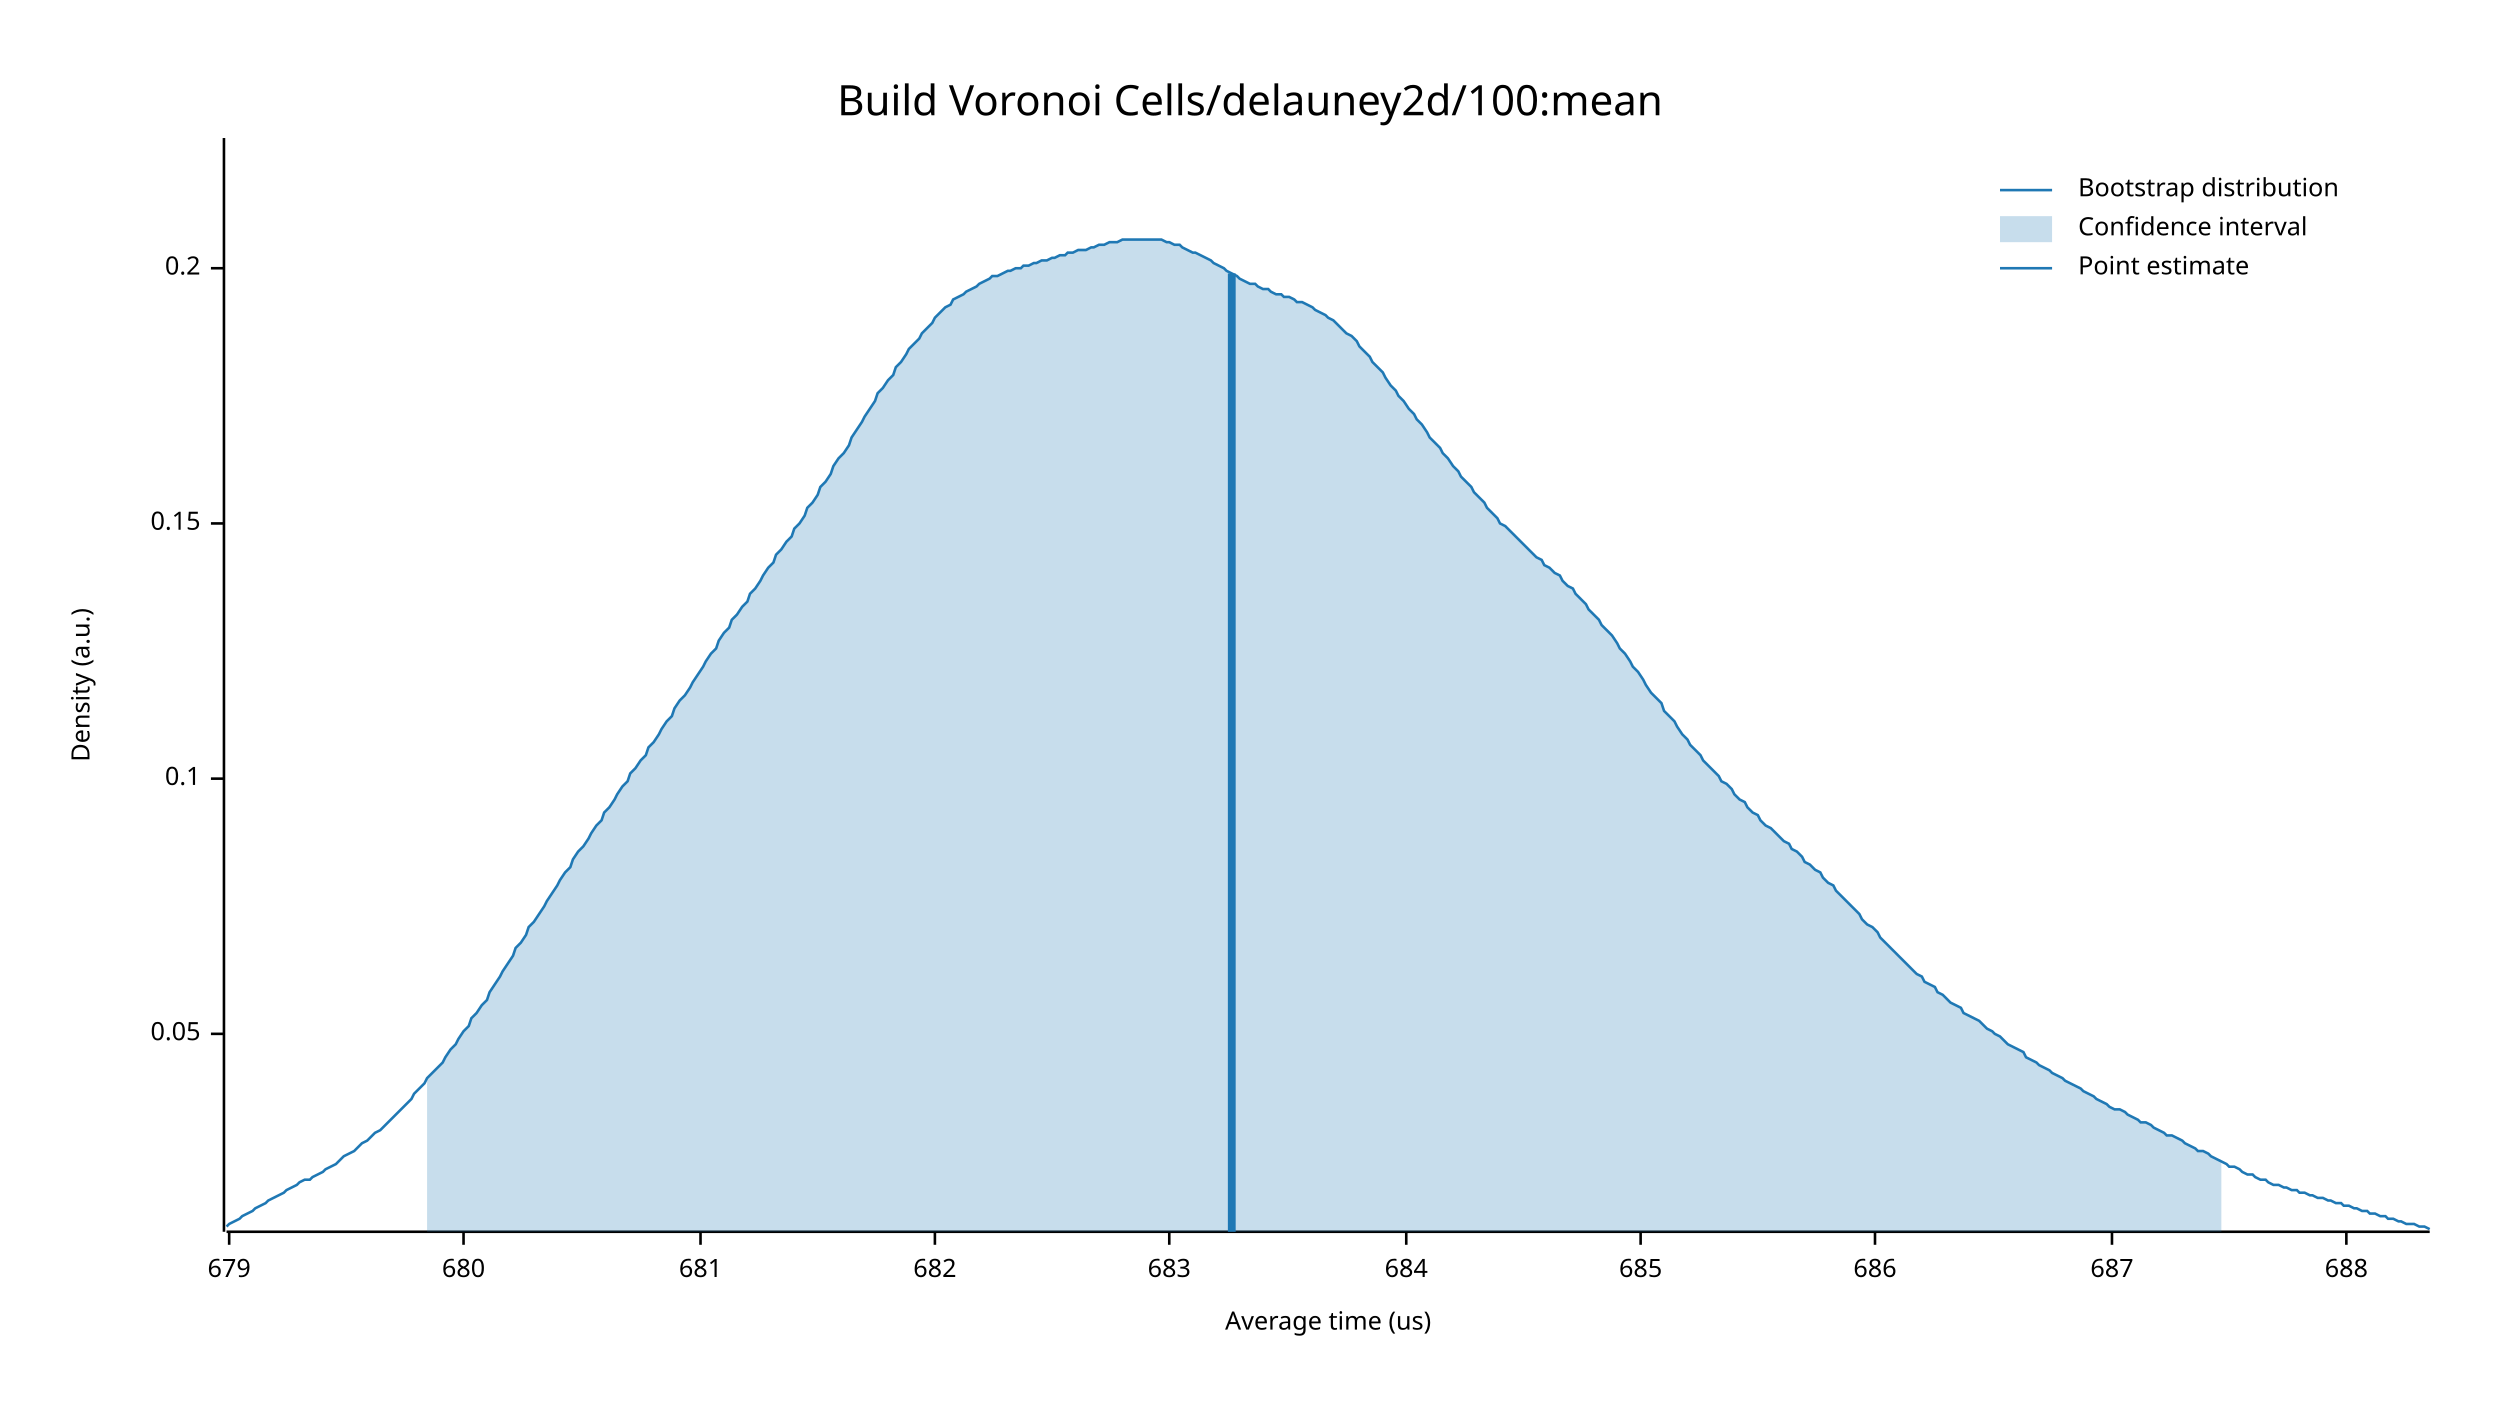
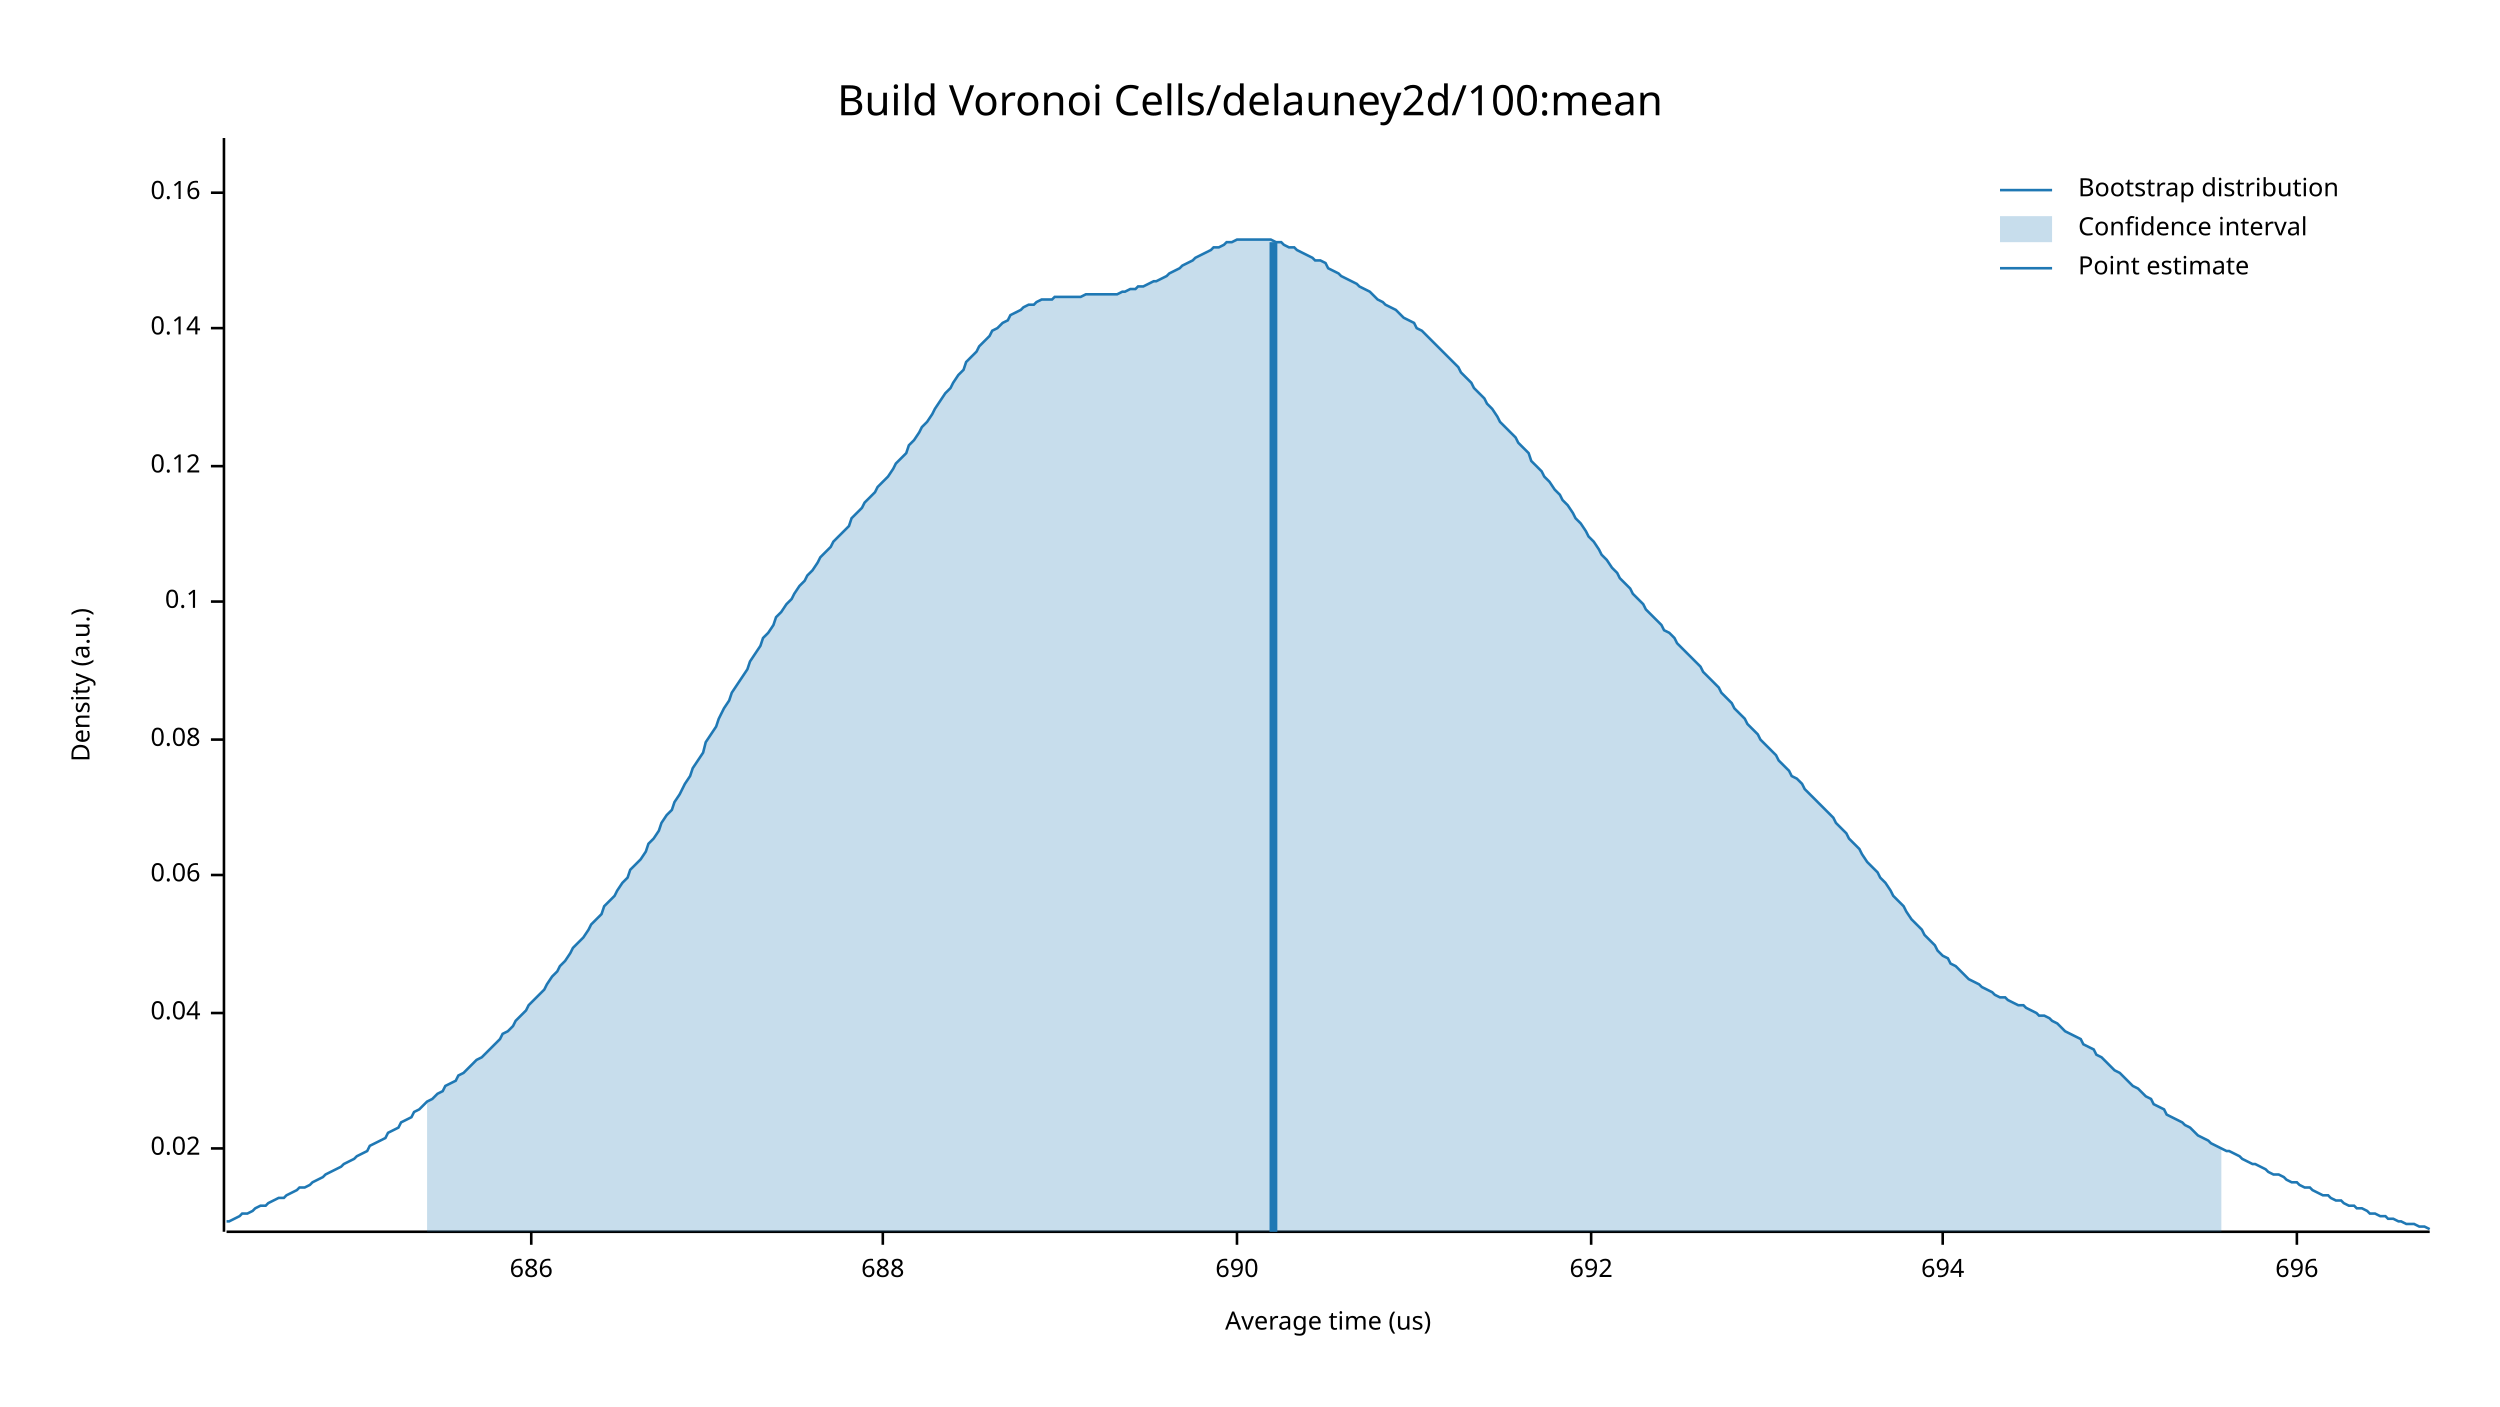
<svg xmlns="http://www.w3.org/2000/svg" width="960" height="540" viewBox="0 0 960 540">
  <text x="480" y="32" dy="0.76em" text-anchor="middle" font-family="sans-serif" font-size="16.129" opacity="1" fill="#000000">
Build Voronoi Cells/delauney2d/100:mean
</text>
  <text x="27" y="263" dy="0.76em" text-anchor="middle" font-family="sans-serif" font-size="9.677" opacity="1" fill="#000000" transform="rotate(270, 27, 263)">
Density (a.u.)
</text>
  <text x="510" y="513" dy="-0.5ex" text-anchor="middle" font-family="sans-serif" font-size="9.677" opacity="1" fill="#000000">
Average time (us)
</text>
  <polyline fill="none" opacity="1" stroke="#000000" stroke-width="1" points="86,53 86,473 " />
-   <text x="77" y="397" dy="0.5ex" text-anchor="end" font-family="sans-serif" font-size="9.677" opacity="1" fill="#000000">
- 0.05
+   <text x="77" y="441" dy="0.5ex" text-anchor="end" font-family="sans-serif" font-size="9.677" opacity="1" fill="#000000">
+ 0.02
</text>
-   <polyline fill="none" opacity="1" stroke="#000000" stroke-width="1" points="81,397 86,397 " />
-   <text x="77" y="299" dy="0.5ex" text-anchor="end" font-family="sans-serif" font-size="9.677" opacity="1" fill="#000000">
+   <polyline fill="none" opacity="1" stroke="#000000" stroke-width="1" points="81,441 86,441 " />
+   <text x="77" y="389" dy="0.5ex" text-anchor="end" font-family="sans-serif" font-size="9.677" opacity="1" fill="#000000">
+ 0.04
+ </text>
+   <polyline fill="none" opacity="1" stroke="#000000" stroke-width="1" points="81,389 86,389 " />
+   <text x="77" y="336" dy="0.5ex" text-anchor="end" font-family="sans-serif" font-size="9.677" opacity="1" fill="#000000">
+ 0.06
+ </text>
+   <polyline fill="none" opacity="1" stroke="#000000" stroke-width="1" points="81,336 86,336 " />
+   <text x="77" y="284" dy="0.5ex" text-anchor="end" font-family="sans-serif" font-size="9.677" opacity="1" fill="#000000">
+ 0.08
+ </text>
+   <polyline fill="none" opacity="1" stroke="#000000" stroke-width="1" points="81,284 86,284 " />
+   <text x="77" y="231" dy="0.5ex" text-anchor="end" font-family="sans-serif" font-size="9.677" opacity="1" fill="#000000">
0.1
</text>
-   <polyline fill="none" opacity="1" stroke="#000000" stroke-width="1" points="81,299 86,299 " />
-   <text x="77" y="201" dy="0.5ex" text-anchor="end" font-family="sans-serif" font-size="9.677" opacity="1" fill="#000000">
- 0.15
+   <polyline fill="none" opacity="1" stroke="#000000" stroke-width="1" points="81,231 86,231 " />
+   <text x="77" y="179" dy="0.5ex" text-anchor="end" font-family="sans-serif" font-size="9.677" opacity="1" fill="#000000">
+ 0.12
</text>
-   <polyline fill="none" opacity="1" stroke="#000000" stroke-width="1" points="81,201 86,201 " />
-   <text x="77" y="103" dy="0.5ex" text-anchor="end" font-family="sans-serif" font-size="9.677" opacity="1" fill="#000000">
- 0.2
+   <polyline fill="none" opacity="1" stroke="#000000" stroke-width="1" points="81,179 86,179 " />
+   <text x="77" y="126" dy="0.5ex" text-anchor="end" font-family="sans-serif" font-size="9.677" opacity="1" fill="#000000">
+ 0.14
</text>
-   <polyline fill="none" opacity="1" stroke="#000000" stroke-width="1" points="81,103 86,103 " />
+   <polyline fill="none" opacity="1" stroke="#000000" stroke-width="1" points="81,126 86,126 " />
+   <text x="77" y="74" dy="0.5ex" text-anchor="end" font-family="sans-serif" font-size="9.677" opacity="1" fill="#000000">
+ 0.16
+ </text>
+   <polyline fill="none" opacity="1" stroke="#000000" stroke-width="1" points="81,74 86,74 " />
  <polyline fill="none" opacity="1" stroke="#000000" stroke-width="1" points="87,473 933,473 " />
-   <text x="88" y="483" dy="0.76em" text-anchor="middle" font-family="sans-serif" font-size="9.677" opacity="1" fill="#000000">
- 679
- </text>
-   <polyline fill="none" opacity="1" stroke="#000000" stroke-width="1" points="88,473 88,478 " />
-   <text x="178" y="483" dy="0.76em" text-anchor="middle" font-family="sans-serif" font-size="9.677" opacity="1" fill="#000000">
- 680
- </text>
-   <polyline fill="none" opacity="1" stroke="#000000" stroke-width="1" points="178,473 178,478 " />
-   <text x="269" y="483" dy="0.76em" text-anchor="middle" font-family="sans-serif" font-size="9.677" opacity="1" fill="#000000">
- 681
- </text>
-   <polyline fill="none" opacity="1" stroke="#000000" stroke-width="1" points="269,473 269,478 " />
-   <text x="359" y="483" dy="0.76em" text-anchor="middle" font-family="sans-serif" font-size="9.677" opacity="1" fill="#000000">
- 682
- </text>
-   <polyline fill="none" opacity="1" stroke="#000000" stroke-width="1" points="359,473 359,478 " />
-   <text x="449" y="483" dy="0.76em" text-anchor="middle" font-family="sans-serif" font-size="9.677" opacity="1" fill="#000000">
- 683
- </text>
-   <polyline fill="none" opacity="1" stroke="#000000" stroke-width="1" points="449,473 449,478 " />
-   <text x="540" y="483" dy="0.76em" text-anchor="middle" font-family="sans-serif" font-size="9.677" opacity="1" fill="#000000">
- 684
- </text>
-   <polyline fill="none" opacity="1" stroke="#000000" stroke-width="1" points="540,473 540,478 " />
-   <text x="630" y="483" dy="0.76em" text-anchor="middle" font-family="sans-serif" font-size="9.677" opacity="1" fill="#000000">
- 685
- </text>
-   <polyline fill="none" opacity="1" stroke="#000000" stroke-width="1" points="630,473 630,478 " />
-   <text x="720" y="483" dy="0.76em" text-anchor="middle" font-family="sans-serif" font-size="9.677" opacity="1" fill="#000000">
+   <text x="204" y="483" dy="0.76em" text-anchor="middle" font-family="sans-serif" font-size="9.677" opacity="1" fill="#000000">
686
</text>
-   <polyline fill="none" opacity="1" stroke="#000000" stroke-width="1" points="720,473 720,478 " />
-   <text x="811" y="483" dy="0.76em" text-anchor="middle" font-family="sans-serif" font-size="9.677" opacity="1" fill="#000000">
- 687
- </text>
-   <polyline fill="none" opacity="1" stroke="#000000" stroke-width="1" points="811,473 811,478 " />
-   <text x="901" y="483" dy="0.76em" text-anchor="middle" font-family="sans-serif" font-size="9.677" opacity="1" fill="#000000">
+   <polyline fill="none" opacity="1" stroke="#000000" stroke-width="1" points="204,473 204,478 " />
+   <text x="339" y="483" dy="0.76em" text-anchor="middle" font-family="sans-serif" font-size="9.677" opacity="1" fill="#000000">
688
</text>
-   <polyline fill="none" opacity="1" stroke="#000000" stroke-width="1" points="901,473 901,478 " />
-   <polyline fill="none" opacity="1" stroke="#1F78B4" stroke-width="1" points="87,471 88,470 90,469 92,468 93,467 95,466 97,465 98,464 100,463 102,462 103,461 105,460 107,459 109,458 110,457 112,456 114,455 115,454 117,453 119,453 120,452 122,451 124,450 125,449 127,448 129,447 131,445 132,444 134,443 136,442 137,441 139,439 141,438 142,437 144,435 146,434 148,432 149,431 151,429 153,427 154,426 156,424 158,422 159,420 161,418 163,416 164,414 166,412 168,410 170,408 171,406 173,403 175,401 176,399 178,396 180,394 181,391 183,389 185,386 187,384 188,381 190,378 192,375 193,373 195,370 197,367 198,364 200,362 202,359 203,356 205,354 207,351 209,348 210,346 212,343 214,340 215,338 217,335 219,333 220,330 222,327 224,325 226,322 227,320 229,317 231,315 232,312 234,310 236,307 237,305 239,302 241,300 242,297 244,295 246,292 248,290 249,287 251,285 253,282 254,280 256,277 258,275 259,272 261,269 263,267 265,264 266,262 268,259 270,256 271,254 273,251 275,249 276,246 278,243 280,241 281,238 283,236 285,233 287,231 288,228 290,226 292,223 293,221 295,218 297,216 298,213 300,211 302,208 304,206 305,203 307,201 309,198 310,195 312,193 314,190 315,187 317,185 319,182 320,179 322,176 324,174 326,171 327,168 329,165 331,162 332,160 334,157 336,154 337,151 339,149 341,146 343,144 344,141 346,139 348,136 349,134 351,132 353,130 354,128 356,126 358,124 359,122 361,120 363,118 365,117 366,115 368,114 370,113 371,112 373,111 375,110 376,109 378,108 380,107 381,106 383,106 385,105 387,104 388,104 390,103 392,103 393,102 395,102 397,101 398,101 400,100 402,100 404,99 405,99 407,98 409,98 410,97 412,97 414,96 415,96 417,96 419,95 420,95 422,94 424,94 426,93 427,93 429,93 431,92 432,92 434,92 436,92 437,92 439,92 441,92 443,92 444,92 446,92 448,93 449,93 451,94 453,94 454,95 456,96 458,97 459,97 461,98 463,99 465,100 466,101 468,102 470,103 471,104 473,105 475,106 476,107 478,108 480,109 482,109 483,110 485,111 487,111 488,112 490,113 492,113 493,114 495,114 497,115 498,116 500,116 502,117 504,118 505,119 507,120 509,121 510,122 512,123 514,125 515,126 517,128 519,129 521,131 522,133 524,135 526,137 527,139 529,141 531,143 532,145 534,148 536,150 537,152 539,154 541,157 543,159 544,161 546,163 548,166 549,168 551,170 553,172 554,174 556,176 558,179 560,181 561,183 563,185 565,187 566,189 568,191 570,193 571,195 573,197 575,199 576,201 578,202 580,204 582,206 583,207 585,209 587,211 588,212 590,214 592,215 593,217 595,218 597,220 599,221 600,223 602,225 604,226 605,228 607,230 609,232 610,234 612,236 614,238 615,240 617,242 619,244 621,247 622,249 624,251 626,254 627,256 629,258 631,261 632,263 634,266 636,268 638,270 639,273 641,275 643,277 644,279 646,282 648,284 649,286 651,288 653,290 654,292 656,294 658,296 660,298 661,300 663,301 665,303 666,305 668,307 670,308 671,310 673,312 675,313 676,315 678,317 680,318 682,320 683,321 685,323 687,324 688,326 690,327 692,329 693,331 695,332 697,334 699,335 700,337 702,339 704,340 705,342 707,344 709,346 710,347 712,349 714,351 715,353 717,355 719,356 721,358 722,360 724,362 726,364 727,365 729,367 731,369 732,370 734,372 736,374 738,375 739,377 741,378 743,379 744,381 746,382 748,384 749,385 751,386 753,387 754,389 756,390 758,391 760,392 761,393 763,395 765,396 766,397 768,398 770,400 771,401 773,402 775,403 777,404 778,406 780,407 782,408 783,409 785,410 787,411 788,412 790,413 792,414 793,415 795,416 797,417 799,418 800,419 802,420 804,421 805,422 807,423 809,424 810,425 812,426 814,426 816,427 817,428 819,429 821,430 822,431 824,431 826,432 827,433 829,434 831,435 832,436 834,436 836,437 838,438 839,439 841,440 843,441 844,442 846,442 848,443 849,444 851,445 853,446 855,447 856,448 858,448 860,449 861,450 863,451 865,451 866,452 868,453 870,453 871,454 873,455 875,455 877,456 878,456 880,457 882,457 883,458 885,458 887,459 888,459 890,460 892,460 894,461 895,461 897,462 899,462 900,463 902,463 904,464 905,464 907,465 909,465 910,466 912,466 914,467 916,467 917,468 919,468 921,469 922,469 924,470 926,470 927,470 929,471 931,471 933,472 " />
-   <polygon opacity="0.25" fill="#1F78B4" points="164,414 166,412 168,410 170,408 171,406 173,403 175,401 176,399 178,396 180,394 181,391 183,389 185,386 187,384 188,381 190,378 192,375 193,373 195,370 197,367 198,364 200,362 202,359 203,356 205,354 207,351 209,348 210,346 212,343 214,340 215,338 217,335 219,333 220,330 222,327 224,325 226,322 227,320 229,317 231,315 232,312 234,310 236,307 237,305 239,302 241,300 242,297 244,295 246,292 248,290 249,287 251,285 253,282 254,280 256,277 258,275 259,272 261,269 263,267 265,264 266,262 268,259 270,256 271,254 273,251 275,249 276,246 278,243 280,241 281,238 283,236 285,233 287,231 288,228 290,226 292,223 293,221 295,218 297,216 298,213 300,211 302,208 304,206 305,203 307,201 309,198 310,195 312,193 314,190 315,187 317,185 319,182 320,179 322,176 324,174 326,171 327,168 329,165 331,162 332,160 334,157 336,154 337,151 339,149 341,146 343,144 344,141 346,139 348,136 349,134 351,132 353,130 354,128 356,126 358,124 359,122 361,120 363,118 365,117 366,115 368,114 370,113 371,112 373,111 375,110 376,109 378,108 380,107 381,106 383,106 385,105 387,104 388,104 390,103 392,103 393,102 395,102 397,101 398,101 400,100 402,100 404,99 405,99 407,98 409,98 410,97 412,97 414,96 415,96 417,96 419,95 420,95 422,94 424,94 426,93 427,93 429,93 431,92 432,92 434,92 436,92 437,92 439,92 441,92 443,92 444,92 446,92 448,93 449,93 451,94 453,94 454,95 456,96 458,97 459,97 461,98 463,99 465,100 466,101 468,102 470,103 471,104 473,105 475,106 476,107 478,108 480,109 482,109 483,110 485,111 487,111 488,112 490,113 492,113 493,114 495,114 497,115 498,116 500,116 502,117 504,118 505,119 507,120 509,121 510,122 512,123 514,125 515,126 517,128 519,129 521,131 522,133 524,135 526,137 527,139 529,141 531,143 532,145 534,148 536,150 537,152 539,154 541,157 543,159 544,161 546,163 548,166 549,168 551,170 553,172 554,174 556,176 558,179 560,181 561,183 563,185 565,187 566,189 568,191 570,193 571,195 573,197 575,199 576,201 578,202 580,204 582,206 583,207 585,209 587,211 588,212 590,214 592,215 593,217 595,218 597,220 599,221 600,223 602,225 604,226 605,228 607,230 609,232 610,234 612,236 614,238 615,240 617,242 619,244 621,247 622,249 624,251 626,254 627,256 629,258 631,261 632,263 634,266 636,268 638,270 639,273 641,275 643,277 644,279 646,282 648,284 649,286 651,288 653,290 654,292 656,294 658,296 660,298 661,300 663,301 665,303 666,305 668,307 670,308 671,310 673,312 675,313 676,315 678,317 680,318 682,320 683,321 685,323 687,324 688,326 690,327 692,329 693,331 695,332 697,334 699,335 700,337 702,339 704,340 705,342 707,344 709,346 710,347 712,349 714,351 715,353 717,355 719,356 721,358 722,360 724,362 726,364 727,365 729,367 731,369 732,370 734,372 736,374 738,375 739,377 741,378 743,379 744,381 746,382 748,384 749,385 751,386 753,387 754,389 756,390 758,391 760,392 761,393 763,395 765,396 766,397 768,398 770,400 771,401 773,402 775,403 777,404 778,406 780,407 782,408 783,409 785,410 787,411 788,412 790,413 792,414 793,415 795,416 797,417 799,418 800,419 802,420 804,421 805,422 807,423 809,424 810,425 812,426 814,426 816,427 817,428 819,429 821,430 822,431 824,431 826,432 827,433 829,434 831,435 832,436 834,436 836,437 838,438 839,439 841,440 843,441 844,442 846,442 848,443 849,444 851,445 853,446 853,473 164,473 " />
-   <polyline fill="none" opacity="1" stroke="#1F78B4" stroke-width="3" points="473,473 473,105 " />
+   <polyline fill="none" opacity="1" stroke="#000000" stroke-width="1" points="339,473 339,478 " />
+   <text x="475" y="483" dy="0.76em" text-anchor="middle" font-family="sans-serif" font-size="9.677" opacity="1" fill="#000000">
+ 690
+ </text>
+   <polyline fill="none" opacity="1" stroke="#000000" stroke-width="1" points="475,473 475,478 " />
+   <text x="611" y="483" dy="0.76em" text-anchor="middle" font-family="sans-serif" font-size="9.677" opacity="1" fill="#000000">
+ 692
+ </text>
+   <polyline fill="none" opacity="1" stroke="#000000" stroke-width="1" points="611,473 611,478 " />
+   <text x="746" y="483" dy="0.76em" text-anchor="middle" font-family="sans-serif" font-size="9.677" opacity="1" fill="#000000">
+ 694
+ </text>
+   <polyline fill="none" opacity="1" stroke="#000000" stroke-width="1" points="746,473 746,478 " />
+   <text x="882" y="483" dy="0.76em" text-anchor="middle" font-family="sans-serif" font-size="9.677" opacity="1" fill="#000000">
+ 696
+ </text>
+   <polyline fill="none" opacity="1" stroke="#000000" stroke-width="1" points="882,473 882,478 " />
+   <polyline fill="none" opacity="1" stroke="#1F78B4" stroke-width="1" points="87,469 88,469 90,468 92,467 93,466 95,466 97,465 98,464 100,463 102,463 103,462 105,461 107,460 109,460 110,459 112,458 114,457 115,456 117,456 119,455 120,454 122,453 124,452 125,451 127,450 129,449 131,448 132,447 134,446 136,445 137,444 139,443 141,442 142,440 144,439 146,438 148,437 149,435 151,434 153,433 154,431 156,430 158,429 159,427 161,426 163,424 164,423 166,422 168,420 170,419 171,417 173,416 175,415 176,413 178,412 180,410 181,409 183,407 185,406 187,404 188,403 190,401 192,399 193,397 195,396 197,394 198,392 200,390 202,388 203,386 205,384 207,382 209,380 210,378 212,375 214,373 215,371 217,369 219,366 220,364 222,362 224,360 226,357 227,355 229,353 231,351 232,348 234,346 236,344 237,342 239,339 241,337 242,334 244,332 246,330 248,327 249,324 251,322 253,319 254,316 256,313 258,311 259,308 261,305 263,301 265,298 266,295 268,292 270,289 271,285 273,282 275,279 276,276 278,272 280,269 281,266 283,263 285,260 287,257 288,254 290,251 292,248 293,245 295,243 297,240 298,237 300,235 302,232 304,230 305,228 307,225 309,223 310,221 312,219 314,216 315,214 317,212 319,210 320,208 322,206 324,204 326,202 327,199 329,197 331,195 332,193 334,191 336,189 337,187 339,185 341,183 343,180 344,178 346,176 348,174 349,171 351,169 353,166 354,164 356,162 358,159 359,157 361,154 363,151 365,149 366,147 368,144 370,142 371,139 373,137 375,135 376,133 378,131 380,129 381,127 383,126 385,124 387,123 388,121 390,120 392,119 393,118 395,117 397,117 398,116 400,115 402,115 404,115 405,114 407,114 409,114 410,114 412,114 414,114 415,114 417,113 419,113 420,113 422,113 424,113 426,113 427,113 429,113 431,112 432,112 434,111 436,111 437,110 439,110 441,109 443,108 444,108 446,107 448,106 449,105 451,104 453,103 454,102 456,101 458,100 459,99 461,98 463,97 465,96 466,95 468,95 470,94 471,93 473,93 475,92 476,92 478,92 480,92 482,92 483,92 485,92 487,92 488,92 490,93 492,93 493,94 495,95 497,95 498,96 500,97 502,98 504,99 505,100 507,100 509,101 510,103 512,104 514,105 515,106 517,107 519,108 521,109 522,110 524,111 526,112 527,113 529,115 531,116 532,117 534,118 536,119 537,120 539,122 541,123 543,124 544,126 546,127 548,129 549,130 551,132 553,134 554,135 556,137 558,139 560,141 561,143 563,145 565,147 566,149 568,151 570,153 571,155 573,157 575,160 576,162 578,164 580,166 582,168 583,170 585,172 587,174 588,177 590,179 592,181 593,183 595,185 597,188 599,190 600,192 602,194 604,197 605,199 607,201 609,204 610,206 612,208 614,211 615,213 617,215 619,218 621,220 622,222 624,224 626,226 627,228 629,230 631,232 632,234 634,236 636,238 638,240 639,242 641,243 643,245 644,247 646,249 648,251 649,252 651,254 653,256 654,258 656,260 658,262 660,264 661,266 663,268 665,270 666,272 668,274 670,276 671,278 673,280 675,282 676,284 678,286 680,288 682,290 683,292 685,294 687,296 688,298 690,299 692,301 693,303 695,305 697,307 699,309 700,310 702,312 704,314 705,316 707,318 709,320 710,322 712,324 714,326 715,328 717,331 719,333 721,335 722,337 724,339 726,342 727,344 729,346 731,348 732,350 734,353 736,355 738,357 739,359 741,361 743,363 744,365 746,367 748,368 749,370 751,371 753,373 754,374 756,376 758,377 760,378 761,379 763,380 765,381 766,382 768,383 770,383 771,384 773,385 775,386 777,386 778,387 780,388 782,389 783,390 785,390 787,391 788,392 790,393 792,395 793,396 795,397 797,398 799,399 800,401 802,402 804,403 805,405 807,406 809,408 810,409 812,411 814,412 816,414 817,415 819,417 821,418 822,419 824,421 826,422 827,424 829,425 831,426 832,428 834,429 836,430 838,431 839,432 841,433 843,435 844,436 846,437 848,438 849,439 851,440 853,441 855,442 856,442 858,443 860,444 861,445 863,446 865,447 866,447 868,448 870,449 871,450 873,451 875,451 877,452 878,453 880,454 882,454 883,455 885,456 887,456 888,457 890,458 892,459 894,459 895,460 897,461 899,461 900,462 902,463 904,463 905,464 907,464 909,465 910,466 912,466 914,467 916,467 917,468 919,468 921,469 922,469 924,470 926,470 927,470 929,471 931,471 933,472 " />
+   <polygon opacity="0.25" fill="#1F78B4" points="164,423 166,422 168,420 170,419 171,417 173,416 175,415 176,413 178,412 180,410 181,409 183,407 185,406 187,404 188,403 190,401 192,399 193,397 195,396 197,394 198,392 200,390 202,388 203,386 205,384 207,382 209,380 210,378 212,375 214,373 215,371 217,369 219,366 220,364 222,362 224,360 226,357 227,355 229,353 231,351 232,348 234,346 236,344 237,342 239,339 241,337 242,334 244,332 246,330 248,327 249,324 251,322 253,319 254,316 256,313 258,311 259,308 261,305 263,301 265,298 266,295 268,292 270,289 271,285 273,282 275,279 276,276 278,272 280,269 281,266 283,263 285,260 287,257 288,254 290,251 292,248 293,245 295,243 297,240 298,237 300,235 302,232 304,230 305,228 307,225 309,223 310,221 312,219 314,216 315,214 317,212 319,210 320,208 322,206 324,204 326,202 327,199 329,197 331,195 332,193 334,191 336,189 337,187 339,185 341,183 343,180 344,178 346,176 348,174 349,171 351,169 353,166 354,164 356,162 358,159 359,157 361,154 363,151 365,149 366,147 368,144 370,142 371,139 373,137 375,135 376,133 378,131 380,129 381,127 383,126 385,124 387,123 388,121 390,120 392,119 393,118 395,117 397,117 398,116 400,115 402,115 404,115 405,114 407,114 409,114 410,114 412,114 414,114 415,114 417,113 419,113 420,113 422,113 424,113 426,113 427,113 429,113 431,112 432,112 434,111 436,111 437,110 439,110 441,109 443,108 444,108 446,107 448,106 449,105 451,104 453,103 454,102 456,101 458,100 459,99 461,98 463,97 465,96 466,95 468,95 470,94 471,93 473,93 475,92 476,92 478,92 480,92 482,92 483,92 485,92 487,92 488,92 490,93 492,93 493,94 495,95 497,95 498,96 500,97 502,98 504,99 505,100 507,100 509,101 510,103 512,104 514,105 515,106 517,107 519,108 521,109 522,110 524,111 526,112 527,113 529,115 531,116 532,117 534,118 536,119 537,120 539,122 541,123 543,124 544,126 546,127 548,129 549,130 551,132 553,134 554,135 556,137 558,139 560,141 561,143 563,145 565,147 566,149 568,151 570,153 571,155 573,157 575,160 576,162 578,164 580,166 582,168 583,170 585,172 587,174 588,177 590,179 592,181 593,183 595,185 597,188 599,190 600,192 602,194 604,197 605,199 607,201 609,204 610,206 612,208 614,211 615,213 617,215 619,218 621,220 622,222 624,224 626,226 627,228 629,230 631,232 632,234 634,236 636,238 638,240 639,242 641,243 643,245 644,247 646,249 648,251 649,252 651,254 653,256 654,258 656,260 658,262 660,264 661,266 663,268 665,270 666,272 668,274 670,276 671,278 673,280 675,282 676,284 678,286 680,288 682,290 683,292 685,294 687,296 688,298 690,299 692,301 693,303 695,305 697,307 699,309 700,310 702,312 704,314 705,316 707,318 709,320 710,322 712,324 714,326 715,328 717,331 719,333 721,335 722,337 724,339 726,342 727,344 729,346 731,348 732,350 734,353 736,355 738,357 739,359 741,361 743,363 744,365 746,367 748,368 749,370 751,371 753,373 754,374 756,376 758,377 760,378 761,379 763,380 765,381 766,382 768,383 770,383 771,384 773,385 775,386 777,386 778,387 780,388 782,389 783,390 785,390 787,391 788,392 790,393 792,395 793,396 795,397 797,398 799,399 800,401 802,402 804,403 805,405 807,406 809,408 810,409 812,411 814,412 816,414 817,415 819,417 821,418 822,419 824,421 826,422 827,424 829,425 831,426 832,428 834,429 836,430 838,431 839,432 841,433 843,435 844,436 846,437 848,438 849,439 851,440 853,441 853,473 164,473 " />
+   <polyline fill="none" opacity="1" stroke="#1F78B4" stroke-width="3" points="489,473 489,93 " />
  <text x="798" y="68" dy="0.76em" text-anchor="start" font-family="sans-serif" font-size="9.677" opacity="1" fill="#000000">
Bootstrap distribution
</text>
  <text x="798" y="83" dy="0.76em" text-anchor="start" font-family="sans-serif" font-size="9.677" opacity="1" fill="#000000">
Confidence interval
</text>
  <text x="798" y="98" dy="0.76em" text-anchor="start" font-family="sans-serif" font-size="9.677" opacity="1" fill="#000000">
Point estimate
</text>
  <polyline fill="none" opacity="1" stroke="#1F78B4" stroke-width="1" points="768,73 788,73 " />
  <rect x="768" y="83" width="20" height="10" opacity="0.25" fill="#1F78B4" stroke="none" />
  <polyline fill="none" opacity="1" stroke="#1F78B4" stroke-width="1" points="768,103 788,103 " />
</svg>
